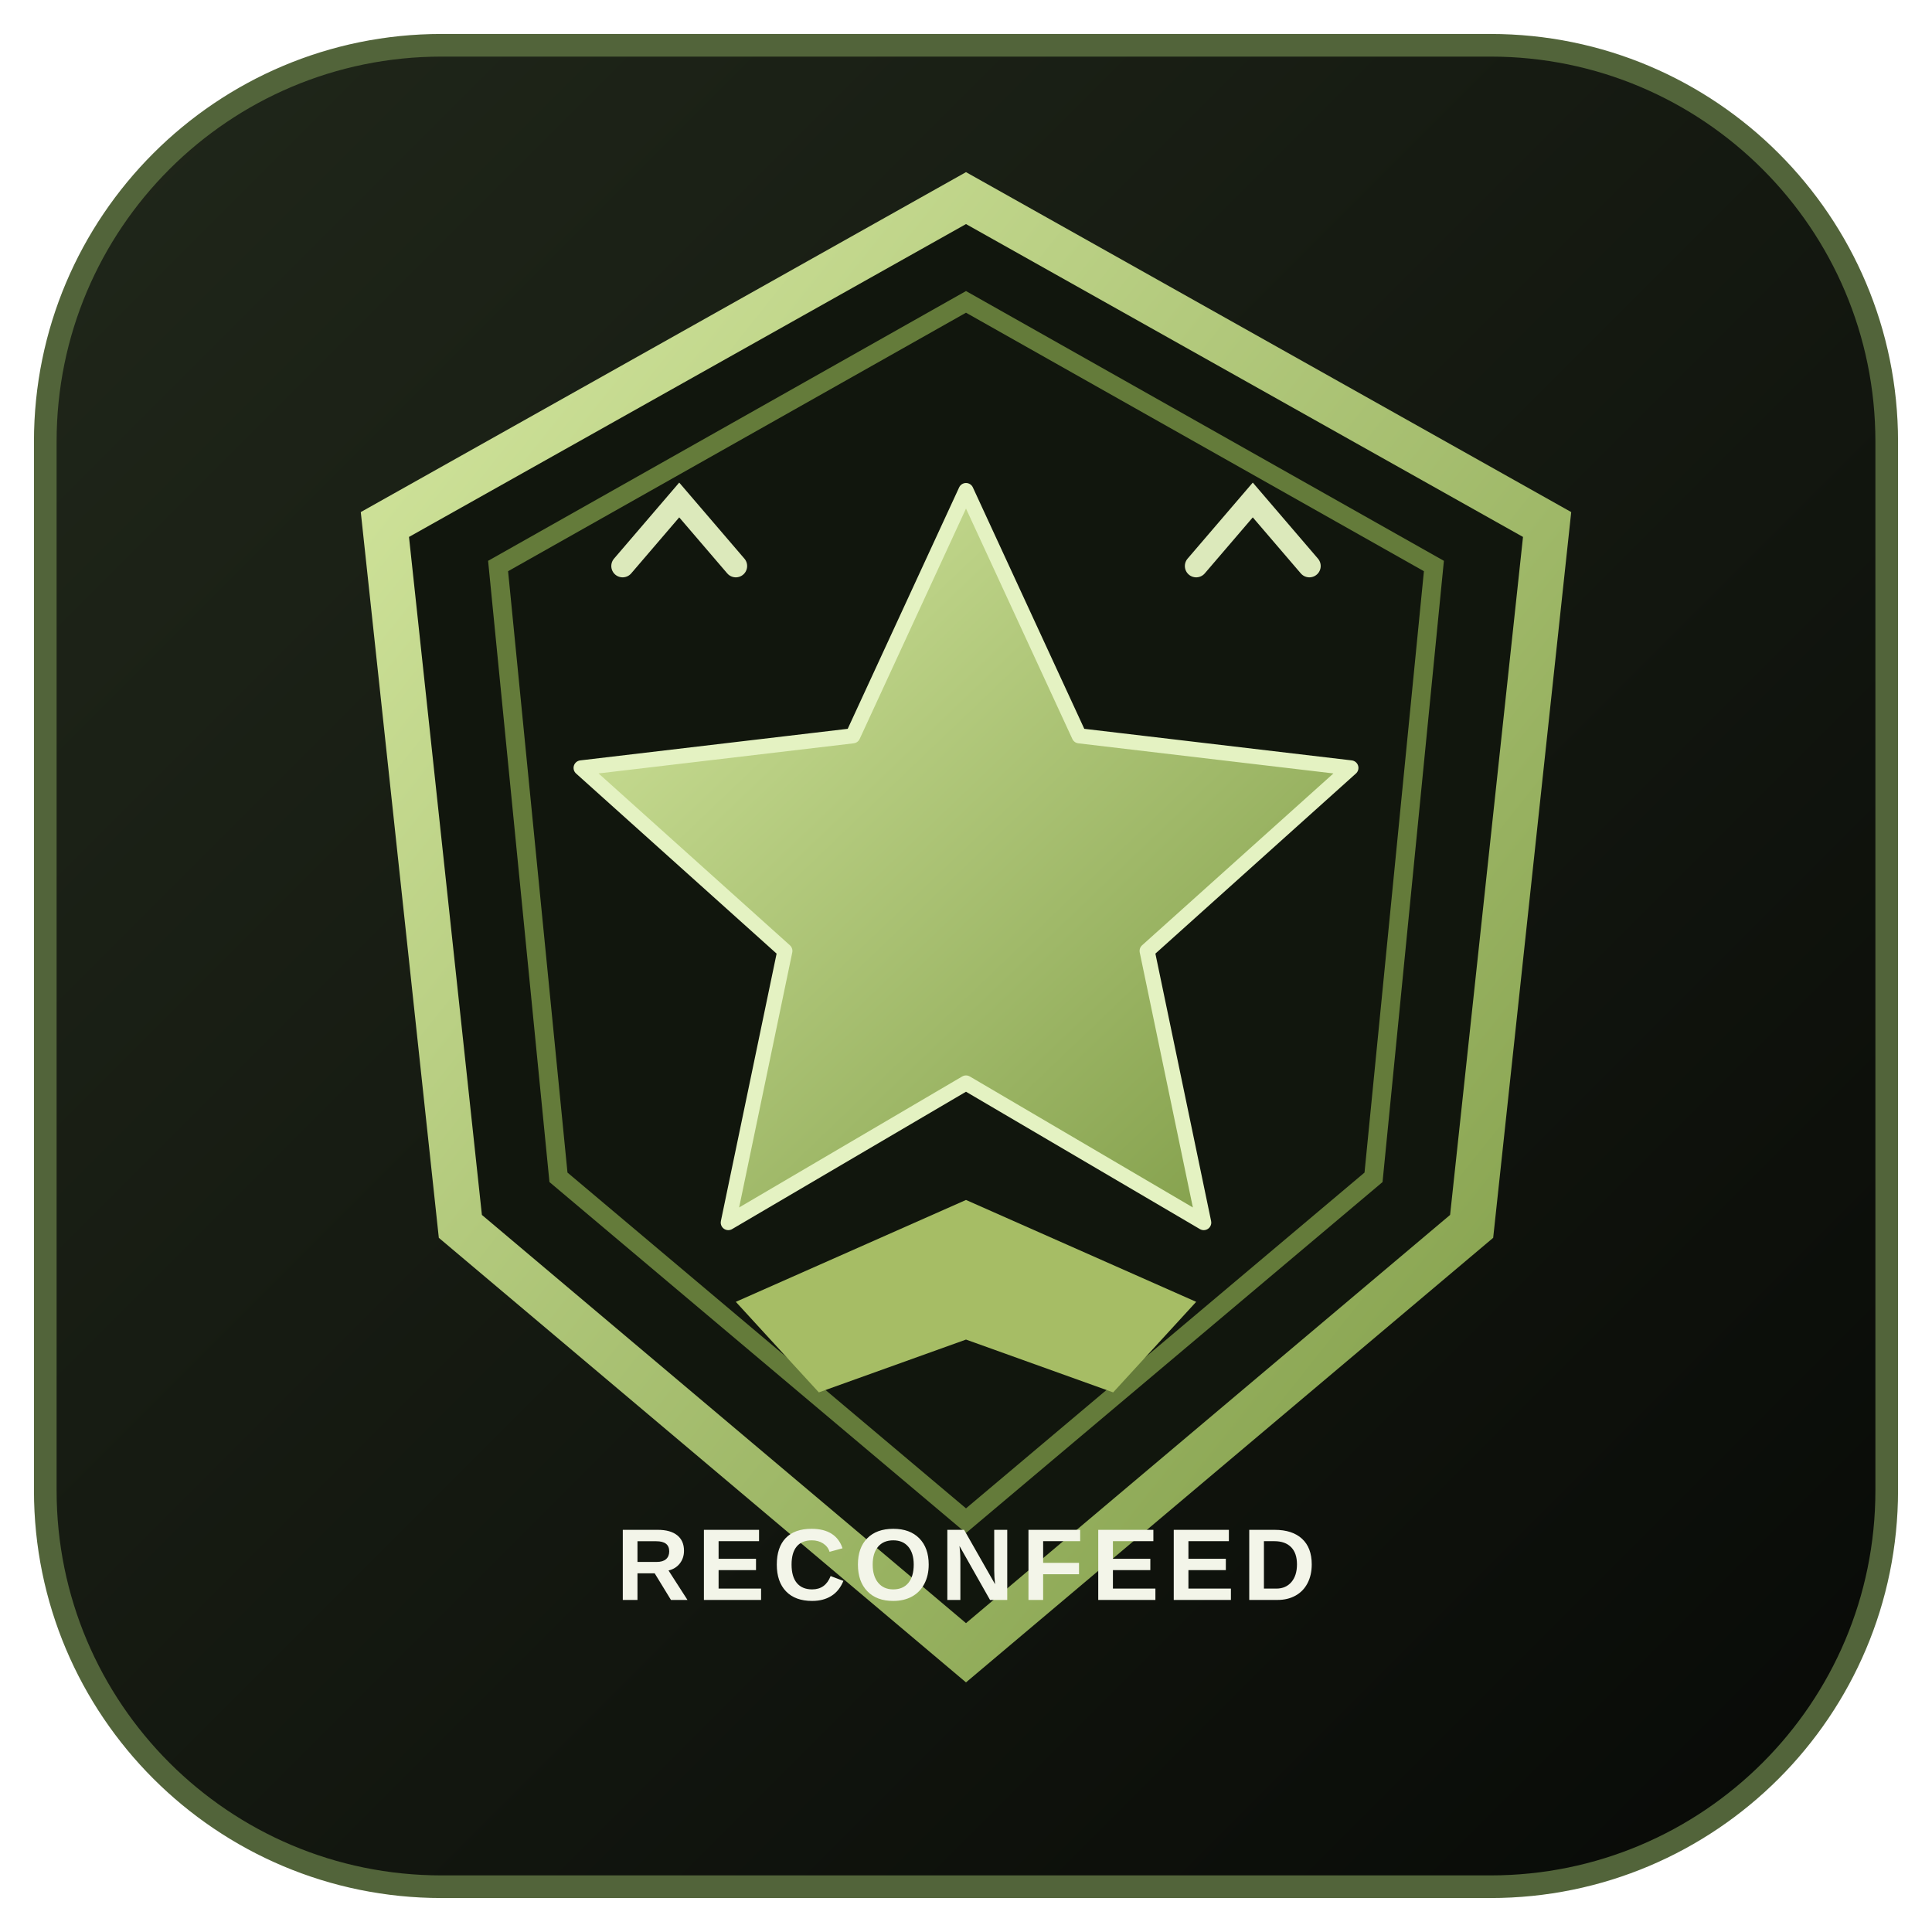
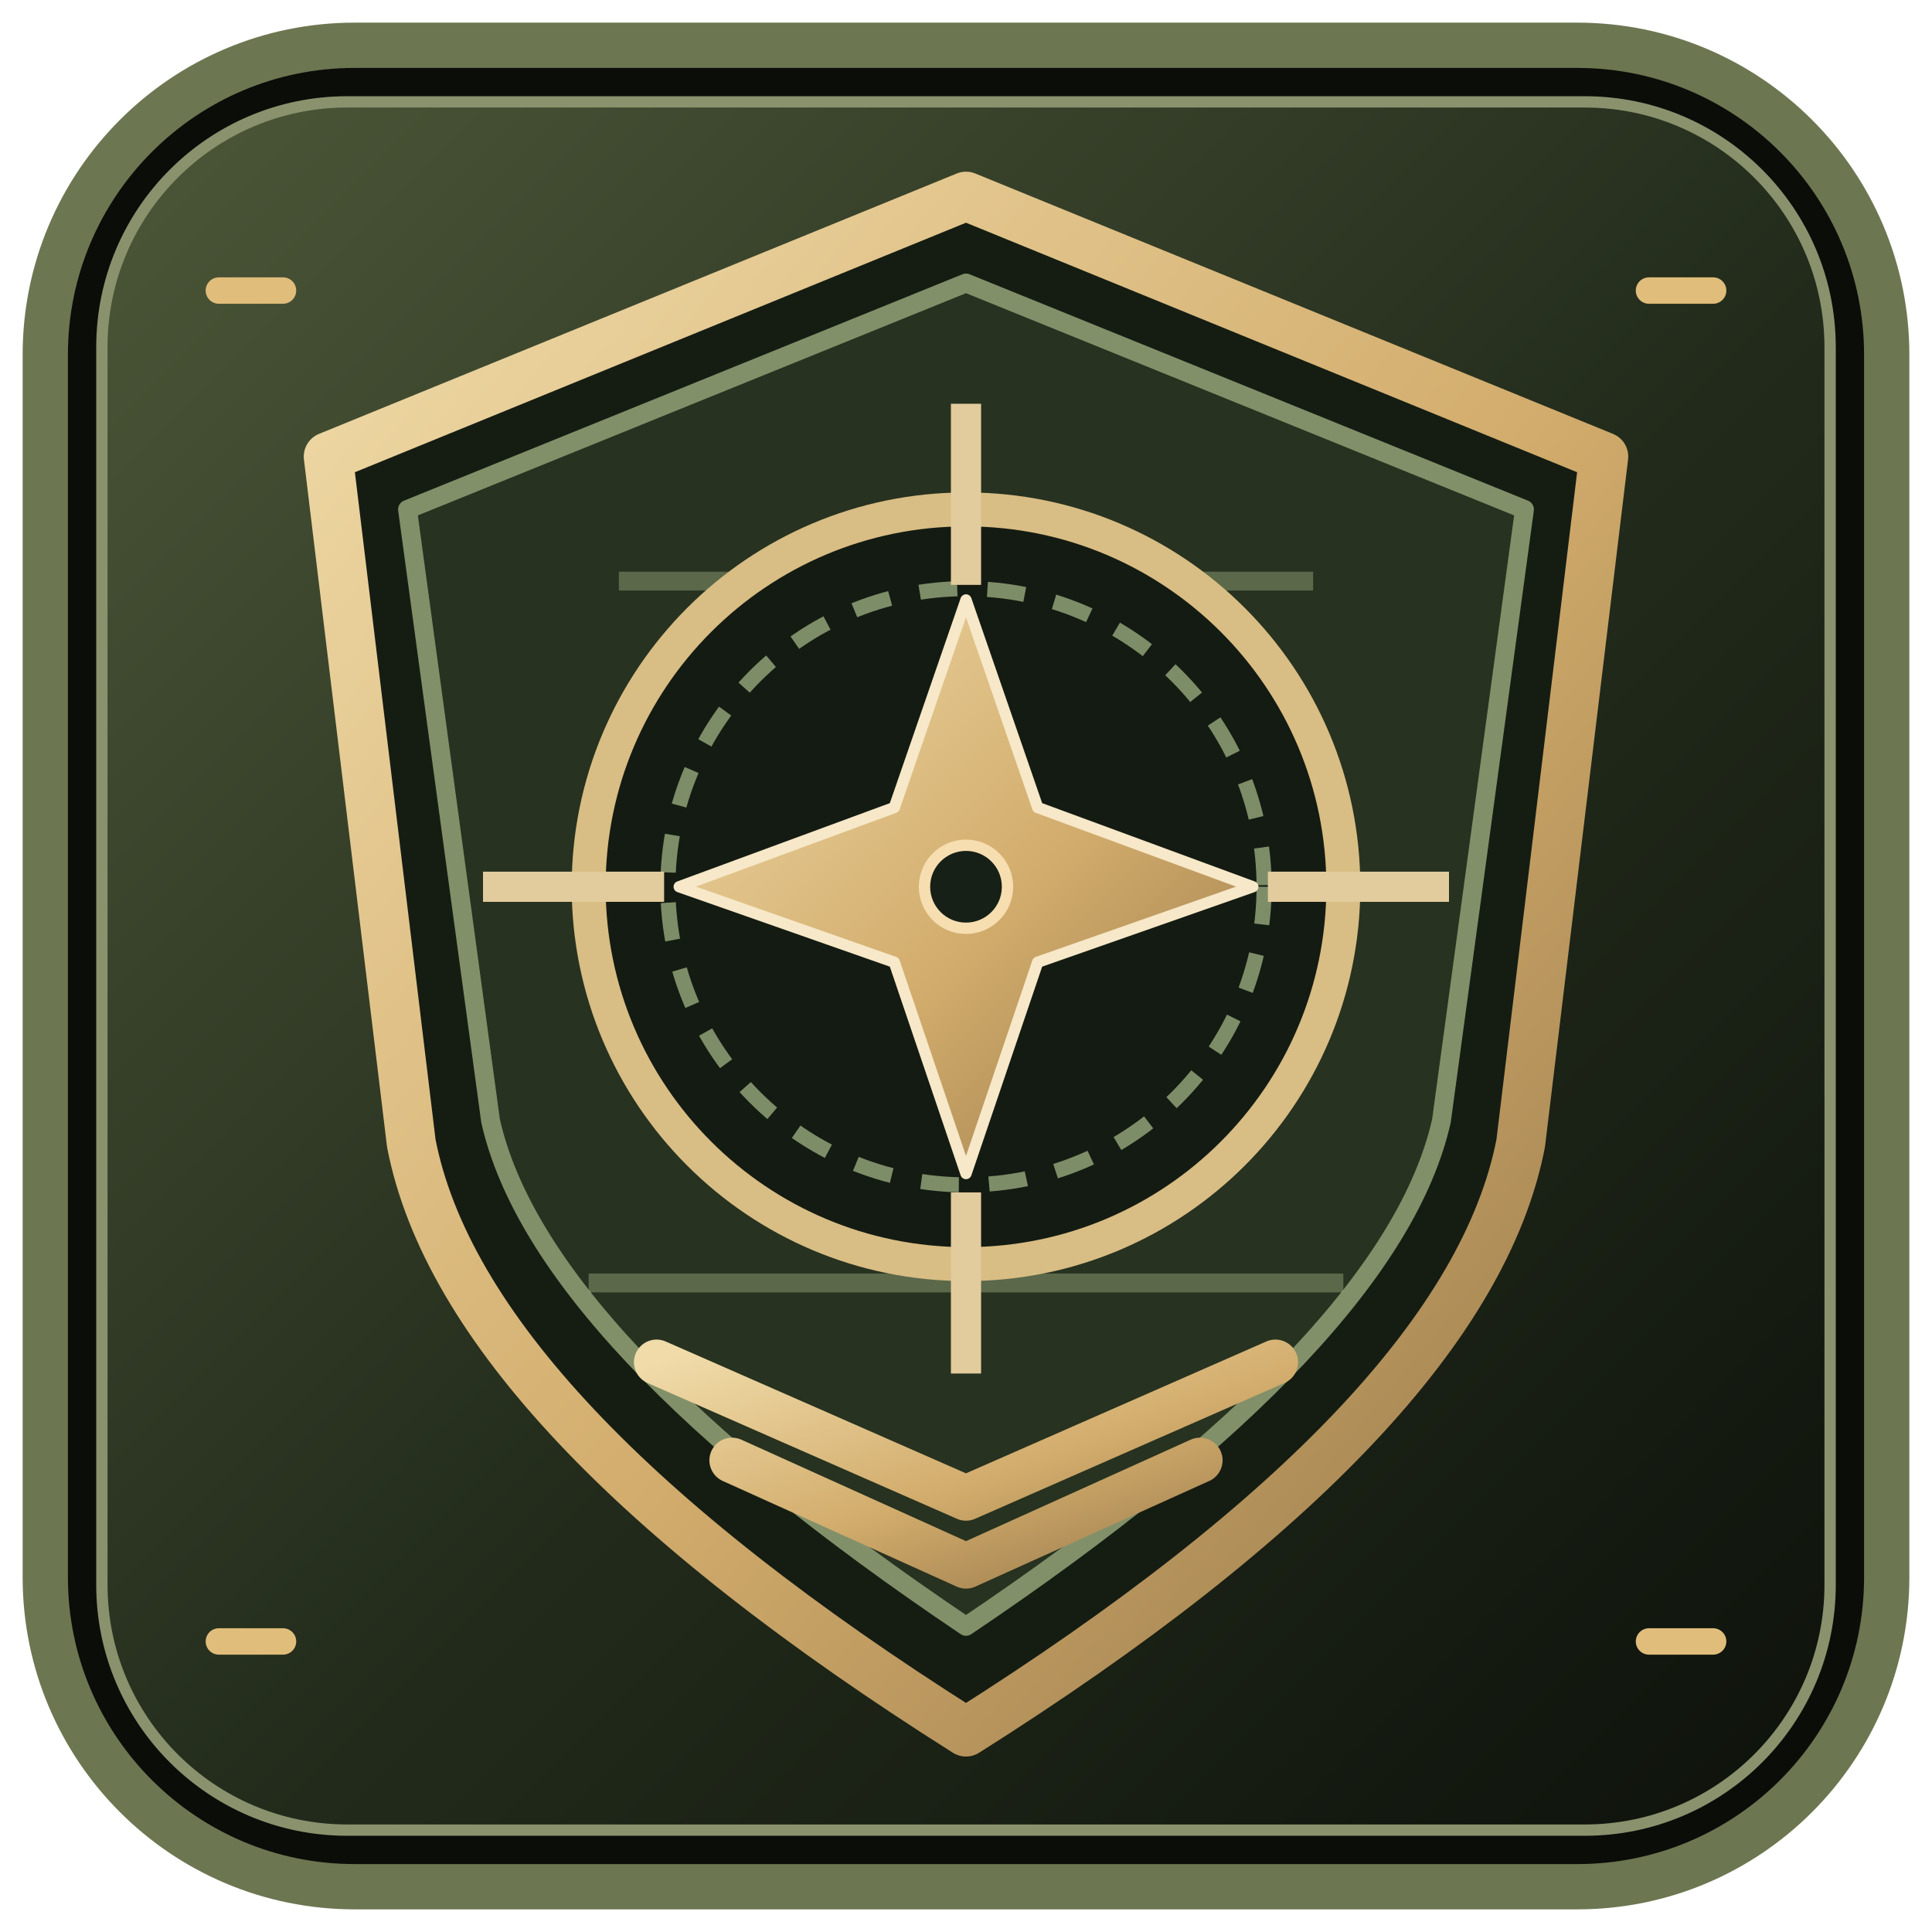
- <svg xmlns="http://www.w3.org/2000/svg" width="1024" height="1024" viewBox="0 0 1024 1024">
+ <svg xmlns="http://www.w3.org/2000/svg" width="1024" height="1024" viewBox="0 0 512 512" role="img" aria-labelledby="title desc">
  <defs>
-     <linearGradient id="bg" x1="0" y1="0" x2="1" y2="1">
-       <stop stop-color="#20271a" />
-       <stop offset="1" stop-color="#080a07" />
+     <linearGradient id="frame" x1="0%" y1="0%" x2="100%" y2="100%">
+       <stop stop-color="#4d5839" />
+       <stop offset=".55" stop-color="#222b1b" />
+       <stop offset="1" stop-color="#0d110b" />
    </linearGradient>
-     <linearGradient id="ol" x1="0" y1="0" x2="1" y2="1">
-       <stop stop-color="#d5e8a0" />
-       <stop offset="1" stop-color="#7d9a45" />
+     <linearGradient id="metal" x1="0%" y1="0%" x2="100%" y2="100%">
+       <stop stop-color="#f0dba9" />
+       <stop offset=".55" stop-color="#d2ac6c" />
+       <stop offset="1" stop-color="#97784a" />
    </linearGradient>
  </defs>
-   <rect x="24" y="24" width="976" height="976" rx="210" fill="url(#bg)" stroke="#52643a" stroke-width="12" />
-   <path d="M512 105 820 278 780 650 512 876 244 650 204 278Z" fill="#11160d" stroke="url(#ol)" stroke-width="24" />
-   <path d="M512 160 760 300 728 624 512 806 296 624 264 300Z" fill="none" stroke="#647b3a" stroke-width="10" />
-   <path d="M512 260 572 390 716 407 608 504 638 648 512 574 386 648 416 504 308 407 452 390Z" fill="url(#ol)" stroke="#e4f2c2" stroke-width="8" stroke-linejoin="round" />
-   <path d="M390 690 512 636 634 690 590 738 512 710 434 738Z" fill="#a6bd65" />
-   <path d="M330 300 360 265 390 300M634 300 664 265 694 300" fill="none" stroke="#dce9bb" stroke-width="12" stroke-linecap="round" />
-   <text x="512" y="848" font-family="Arial,sans-serif" font-weight="900" font-size="54" text-anchor="middle" fill="#f3f5e9" letter-spacing="4">RECONFEED</text>
+   <rect x="12" y="12" width="488" height="488" rx="82" fill="#0b0d09" stroke="#6c7651" stroke-width="12" />
+   <rect x="27" y="27" width="458" height="458" rx="65" fill="url(#frame)" stroke="#89926d" stroke-width="3" />
+   <path d="M256 52 425 121 403 303 Q389 375 256 459 Q123 375 109 303 L87 121Z" fill="#151d13" stroke="url(#metal)" stroke-width="13" stroke-linejoin="round" />
+   <path d="M256 75 404 135 382 297 Q369 355 256 431 Q143 355 130 297 L108 135Z" fill="#273220" stroke="#829069" stroke-width="5" stroke-linejoin="round" />
+   <path d="M164 154h184M156 340h200" fill="none" stroke="#9baa79" stroke-width="5" opacity=".45" />
+   <circle cx="256" cy="235" r="100" fill="#141b12" stroke="#d8bd84" stroke-width="9" />
+   <circle cx="256" cy="235" r="79" fill="none" stroke="#7d8d68" stroke-width="4" stroke-dasharray="10 8" />
+   <path d="M256 111v40M256 320v40M132 235h40M340 235h40" fill="none" stroke="#e2cb9d" stroke-width="8" stroke-linecap="square" />
+   <path d="m256 159 19 55 57 21-57 20-19 56-19-56-57-20 57-21Z" fill="url(#metal)" stroke="#f6e8c8" stroke-width="3" stroke-linejoin="round" />
+   <circle cx="256" cy="235" r="11" fill="#172017" stroke="#f6deb1" stroke-width="3" />
+   <path d="m174 361 82 36 82-36M194 387l62 28 62-28" fill="none" stroke="url(#metal)" stroke-width="12" stroke-linejoin="round" stroke-linecap="round" />
+   <path d="M58 77h17M437 77h17M58 435h17M437 435h17" stroke="#e0bd7b" stroke-width="7" stroke-linecap="round" />
</svg>
